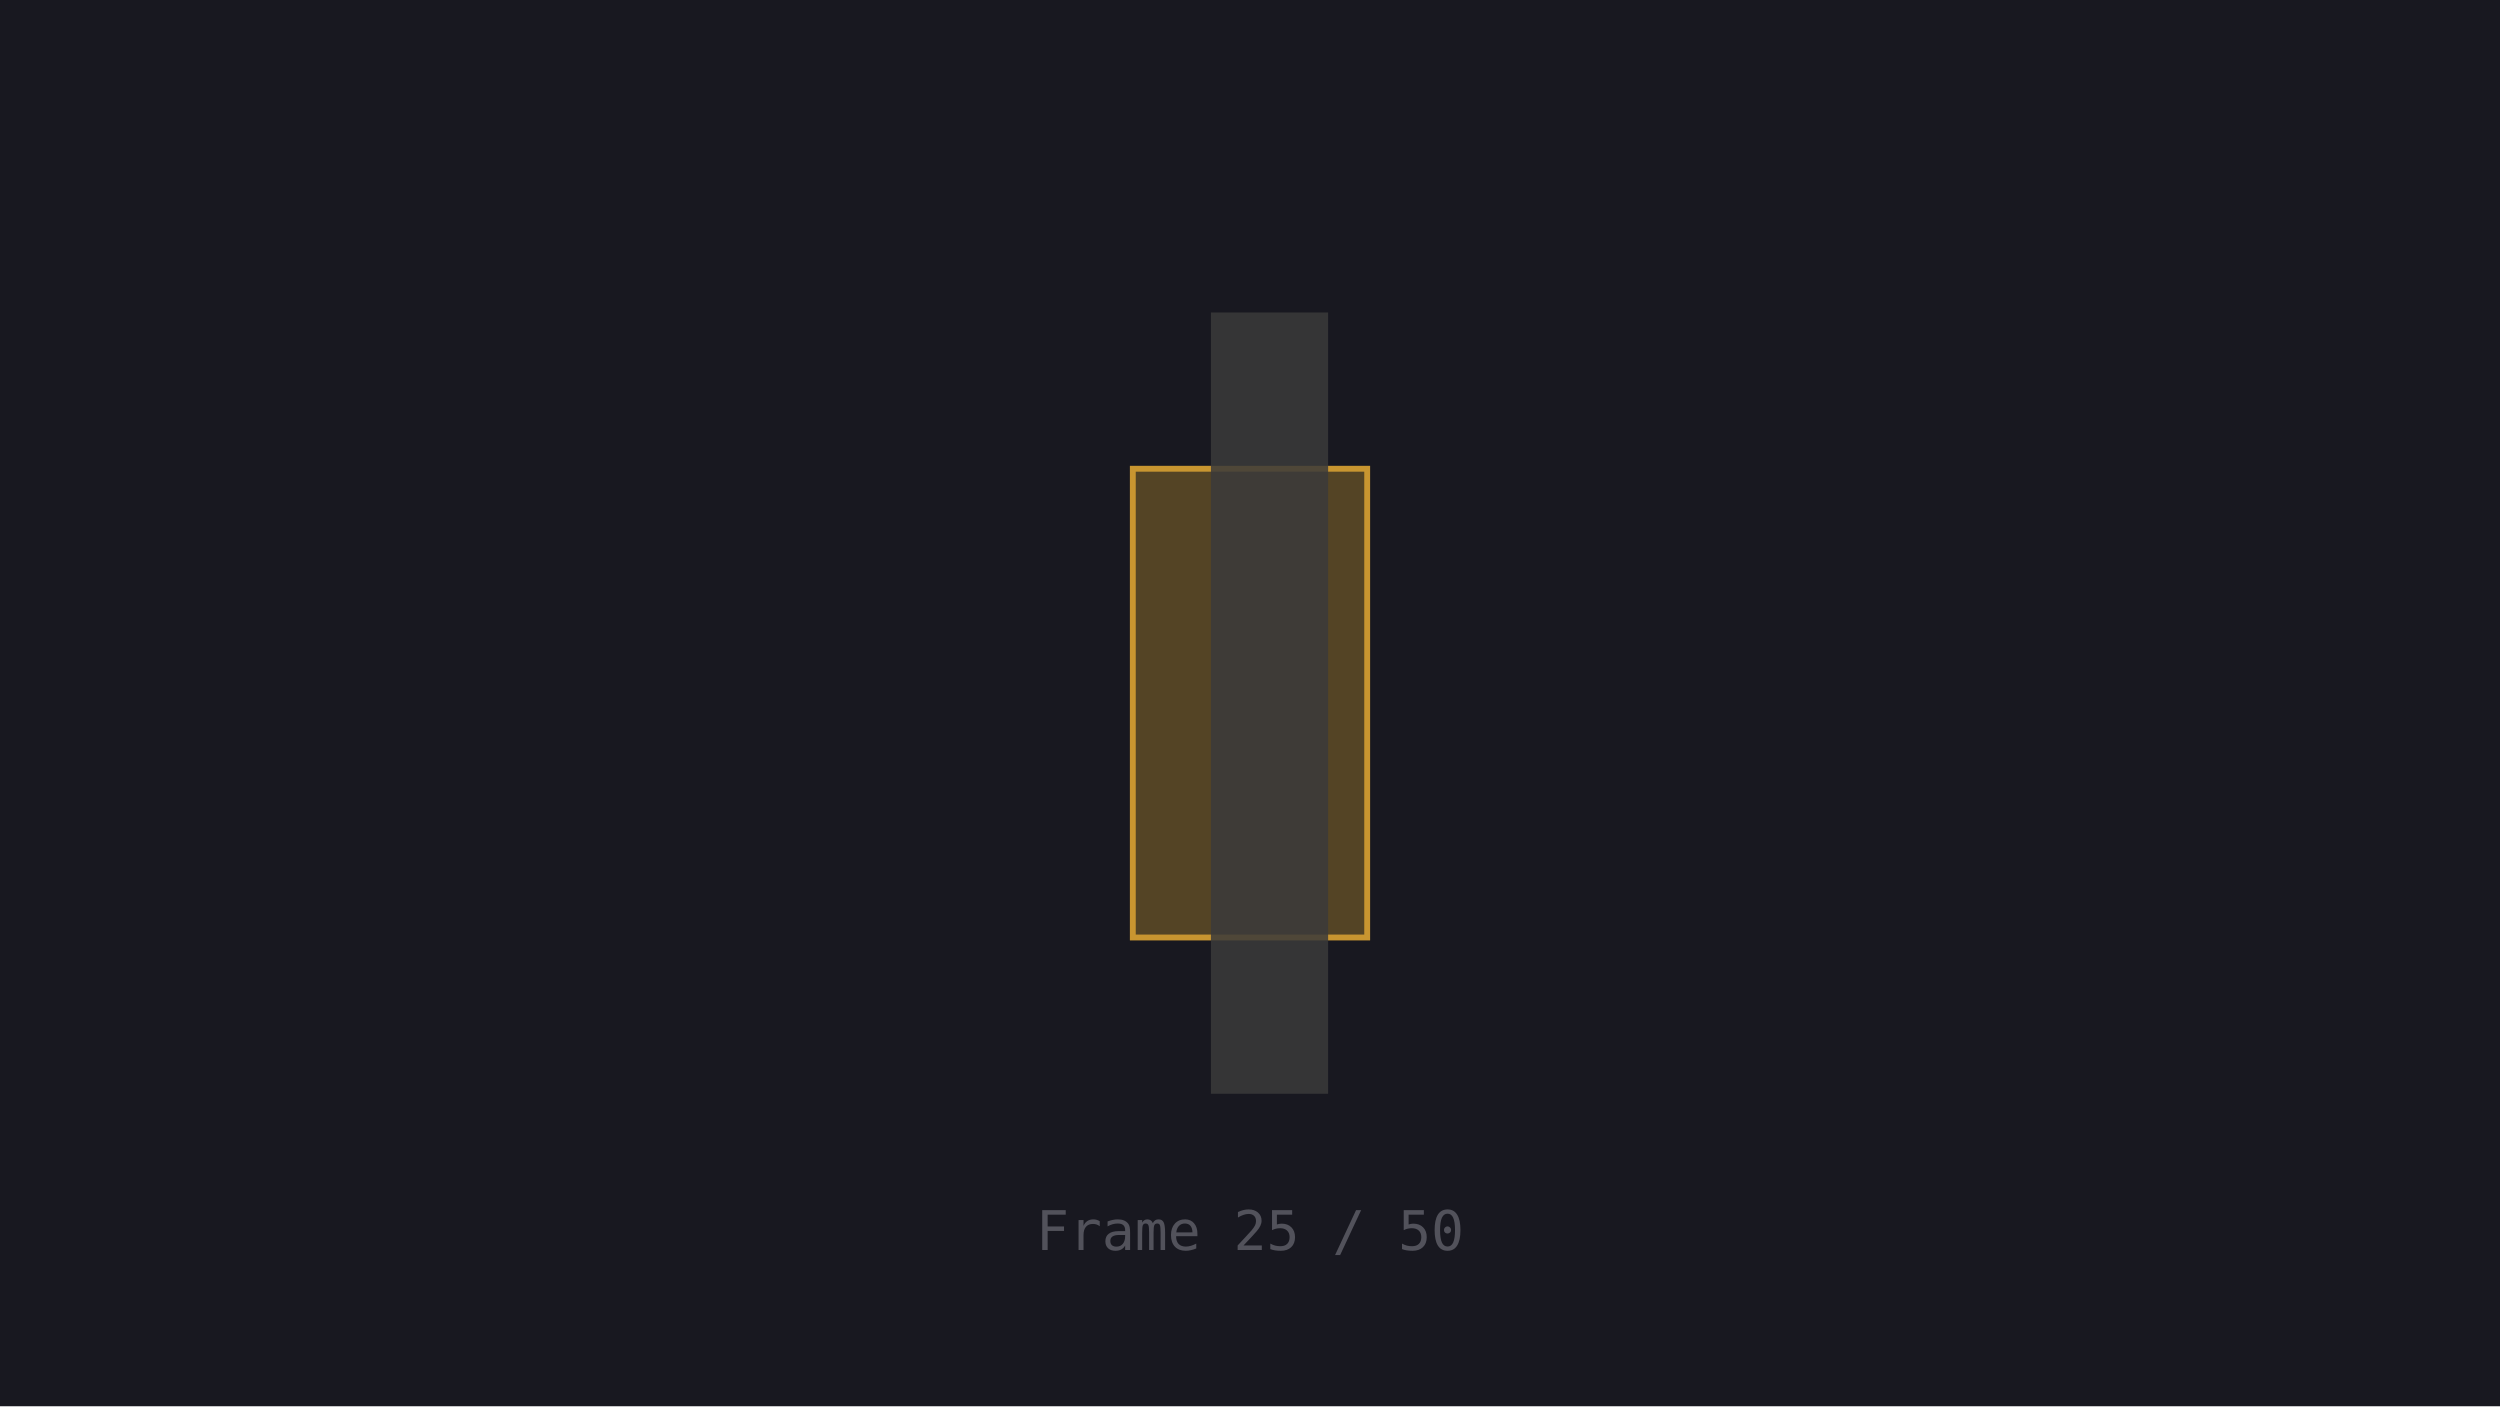
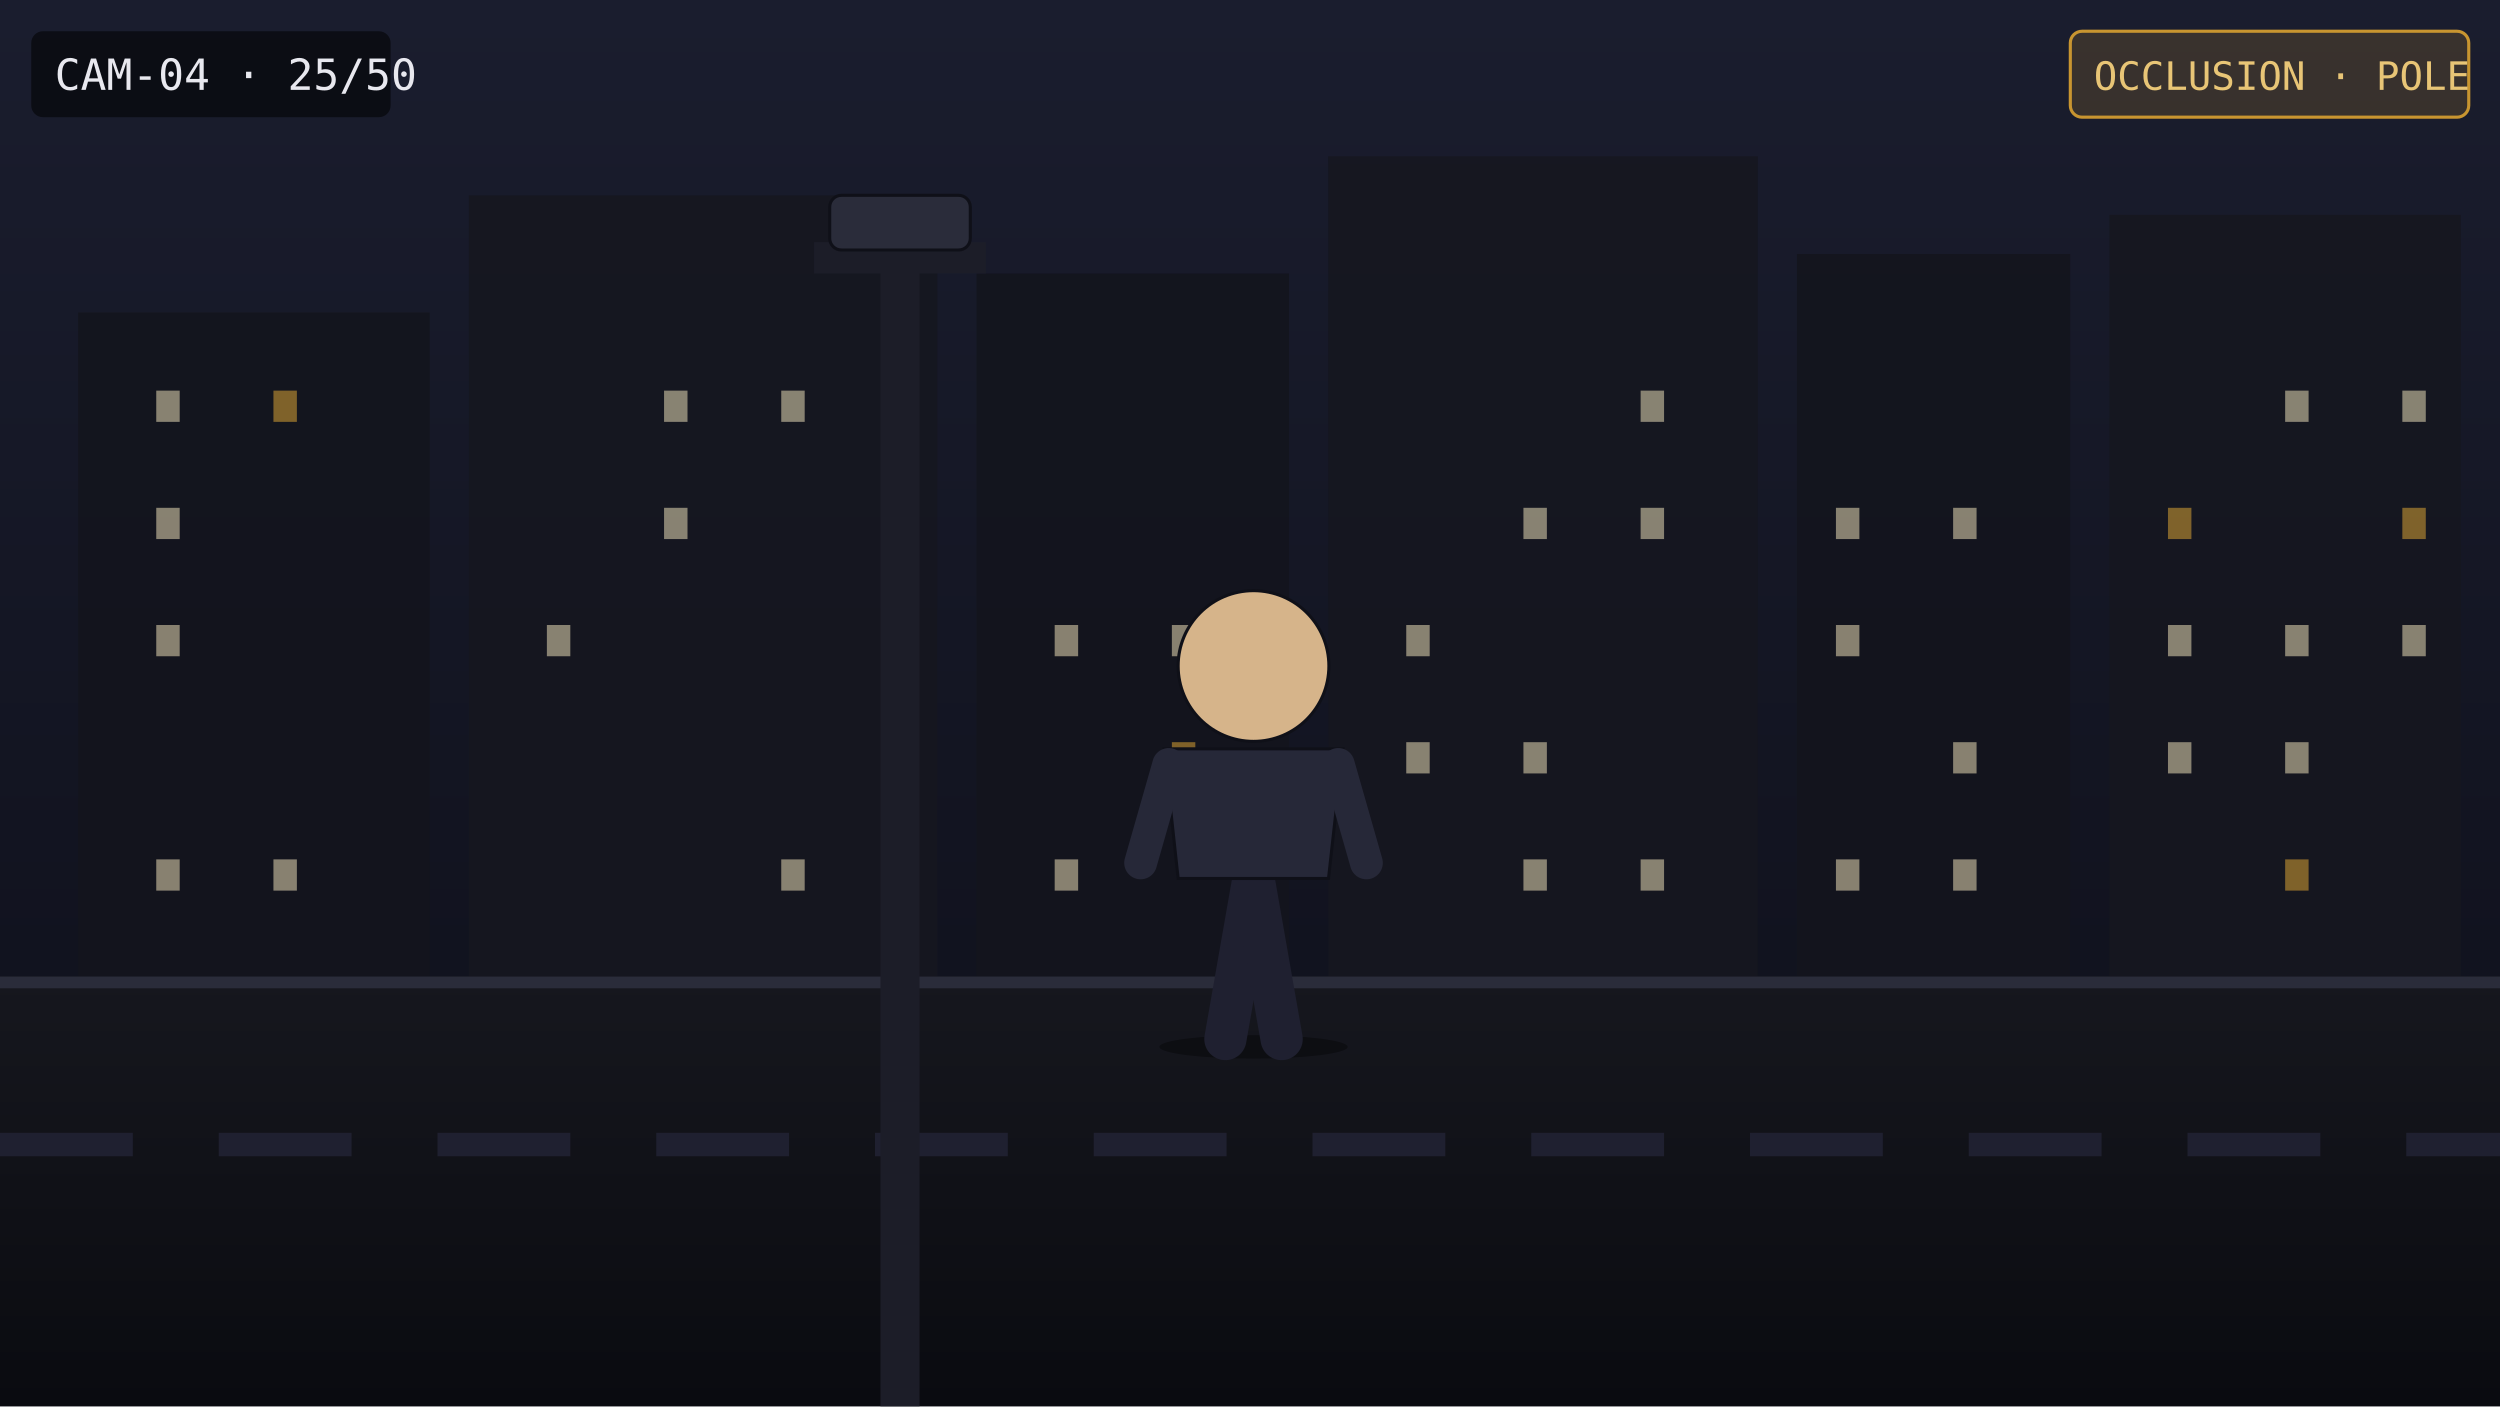
- <svg xmlns="http://www.w3.org/2000/svg" width="640" height="360" viewBox="0 0 640 360">
-   <rect width="640" height="360" fill="#181820" />
-   <rect x="290" y="120" width="60" height="120" fill="rgba(196,149,48,0.35)" stroke="#c89530" stroke-width="1.5" />
-   <rect x="310" y="80" width="30" height="200" fill="#3a3a3a" opacity="0.85" />
-   <text x="320" y="320" text-anchor="middle" font-family="monospace" font-size="14" fill="#52525b">Frame 25 / 50</text>
+ <svg xmlns="http://www.w3.org/2000/svg" width="640" height="360" viewBox="0 0 640 360" role="img" aria-label="Frame 25 / 50 — surveillance urbaine">
+   <defs>
+     <linearGradient id="sky" x1="0" y1="0" x2="0" y2="1">
+       <stop offset="0%" stop-color="#1a1d2e" />
+       <stop offset="100%" stop-color="#0d0e18" />
+     </linearGradient>
+     <linearGradient id="ground" x1="0" y1="0" x2="0" y2="1">
+       <stop offset="0%" stop-color="#16171e" />
+       <stop offset="100%" stop-color="#0a0b10" />
+     </linearGradient>
+   </defs>
+   <rect width="640" height="360" fill="url(#sky)" />
+   <g opacity="0.85">
+     <rect x="20" y="80" width="90" height="170" fill="#13141c" />
+     <rect x="120" y="50" width="120" height="200" fill="#15161f" />
+     <rect x="250" y="70" width="80" height="180" fill="#13141c" />
+     <rect x="340" y="40" width="110" height="210" fill="#15161f" />
+     <rect x="460" y="65" width="70" height="185" fill="#13141c" />
+     <rect x="540" y="55" width="90" height="195" fill="#15161f" />
+     <rect x="40" y="100" width="6" height="8" fill="#d6cba8" opacity="0.7" />
+     <rect x="40" y="130" width="6" height="8" fill="#d6cba8" opacity="0.7" />
+     <rect x="40" y="160" width="6" height="8" fill="#d6cba8" opacity="0.7" />
+     <rect x="40" y="220" width="6" height="8" fill="#d6cba8" opacity="0.7" />
+     <rect x="70" y="100" width="6" height="8" fill="#c89530" opacity="0.7" />
+     <rect x="70" y="220" width="6" height="8" fill="#d6cba8" opacity="0.7" />
+     <rect x="140" y="160" width="6" height="8" fill="#d6cba8" opacity="0.7" />
+     <rect x="170" y="100" width="6" height="8" fill="#d6cba8" opacity="0.7" />
+     <rect x="170" y="130" width="6" height="8" fill="#d6cba8" opacity="0.7" />
+     <rect x="200" y="100" width="6" height="8" fill="#d6cba8" opacity="0.7" />
+     <rect x="200" y="220" width="6" height="8" fill="#d6cba8" opacity="0.7" />
+     <rect x="270" y="160" width="6" height="8" fill="#d6cba8" opacity="0.7" />
+     <rect x="270" y="220" width="6" height="8" fill="#d6cba8" opacity="0.7" />
+     <rect x="300" y="160" width="6" height="8" fill="#d6cba8" opacity="0.7" />
+     <rect x="300" y="190" width="6" height="8" fill="#c89530" opacity="0.7" />
+     <rect x="360" y="160" width="6" height="8" fill="#d6cba8" opacity="0.7" />
+     <rect x="360" y="190" width="6" height="8" fill="#d6cba8" opacity="0.7" />
+     <rect x="390" y="130" width="6" height="8" fill="#d6cba8" opacity="0.7" />
+     <rect x="390" y="190" width="6" height="8" fill="#d6cba8" opacity="0.7" />
+     <rect x="390" y="220" width="6" height="8" fill="#d6cba8" opacity="0.7" />
+     <rect x="420" y="100" width="6" height="8" fill="#d6cba8" opacity="0.7" />
+     <rect x="420" y="130" width="6" height="8" fill="#d6cba8" opacity="0.7" />
+     <rect x="420" y="220" width="6" height="8" fill="#d6cba8" opacity="0.7" />
+     <rect x="470" y="130" width="6" height="8" fill="#d6cba8" opacity="0.7" />
+     <rect x="470" y="160" width="6" height="8" fill="#d6cba8" opacity="0.7" />
+     <rect x="470" y="220" width="6" height="8" fill="#d6cba8" opacity="0.7" />
+     <rect x="500" y="130" width="6" height="8" fill="#d6cba8" opacity="0.7" />
+     <rect x="500" y="190" width="6" height="8" fill="#d6cba8" opacity="0.7" />
+     <rect x="500" y="220" width="6" height="8" fill="#d6cba8" opacity="0.7" />
+     <rect x="555" y="130" width="6" height="8" fill="#c89530" opacity="0.7" />
+     <rect x="555" y="160" width="6" height="8" fill="#d6cba8" opacity="0.7" />
+     <rect x="555" y="190" width="6" height="8" fill="#d6cba8" opacity="0.7" />
+     <rect x="585" y="100" width="6" height="8" fill="#d6cba8" opacity="0.7" />
+     <rect x="585" y="160" width="6" height="8" fill="#d6cba8" opacity="0.7" />
+     <rect x="585" y="190" width="6" height="8" fill="#d6cba8" opacity="0.7" />
+     <rect x="585" y="220" width="6" height="8" fill="#c89530" opacity="0.7" />
+     <rect x="615" y="100" width="6" height="8" fill="#d6cba8" opacity="0.7" />
+     <rect x="615" y="130" width="6" height="8" fill="#c89530" opacity="0.7" />
+     <rect x="615" y="160" width="6" height="8" fill="#d6cba8" opacity="0.7" />
+   </g>
+   <rect x="0" y="250" width="640" height="110" fill="url(#ground)" />
+   <rect x="0" y="250" width="640" height="3" fill="#2a2c3a" />
+   <rect x="0" y="290" width="34" height="6" fill="#1f2030" />
+   <rect x="56" y="290" width="34" height="6" fill="#1f2030" />
+   <rect x="112" y="290" width="34" height="6" fill="#1f2030" />
+   <rect x="168" y="290" width="34" height="6" fill="#1f2030" />
+   <rect x="224" y="290" width="34" height="6" fill="#1f2030" />
+   <rect x="280" y="290" width="34" height="6" fill="#1f2030" />
+   <rect x="336" y="290" width="34" height="6" fill="#1f2030" />
+   <rect x="392" y="290" width="34" height="6" fill="#1f2030" />
+   <rect x="448" y="290" width="34" height="6" fill="#1f2030" />
+   <rect x="504" y="290" width="34" height="6" fill="#1f2030" />
+   <rect x="560" y="290" width="34" height="6" fill="#1f2030" />
+   <rect x="616" y="290" width="34" height="6" fill="#1f2030" />
+   <g aria-label="person-1">
+     <ellipse cx="320.9" cy="268.0" rx="24.1" ry="3" fill="rgba(0,0,0,0.35)" />
+     <line x1="320.9" y1="224.9" x2="313.7" y2="266.0" stroke="#1f2030" stroke-width="10.8" stroke-linecap="round" />
+     <line x1="320.9" y1="224.9" x2="328.1" y2="266.0" stroke="#1f2030" stroke-width="10.8" stroke-linecap="round" />
+     <path d="M 301.6 224.9                L 298.0 191.7                L 343.8 191.7                L 340.1 224.9 Z" fill="#262838" stroke="#0f1018" stroke-width="0.8" />
+     <line x1="299.2" y1="195.7" x2="292.0" y2="220.9" stroke="#262838" stroke-width="8.4" stroke-linecap="round" />
+     <line x1="342.6" y1="195.7" x2="349.8" y2="220.9" stroke="#262838" stroke-width="8.4" stroke-linecap="round" />
+     <circle cx="320.9" cy="170.5" r="19.3" fill="#d6b48a" stroke="#0f1018" stroke-width="0.8" />
+   </g>
+   <g aria-label="pole">
+     <rect x="225.4" y="60" width="10" height="300.0" fill="#1c1d28" />
+     <rect x="208.4" y="62" width="44" height="8" fill="#1c1d28" />
+     <rect x="212.4" y="50" width="36" height="14" rx="3" fill="#2a2c3a" stroke="#0f1018" stroke-width="0.8" />
+   </g>
+   <g>
+     <rect x="8" y="8" width="92" height="22" rx="3" fill="rgba(0,0,0,0.55)" />
+     <text x="14" y="23" font-family="monospace" font-size="11" fill="#e8e8ef">CAM-04 · 25/50</text>
+     <rect x="530" y="8" width="102" height="22" rx="3" fill="rgba(200,149,48,0.18)" stroke="#c89530" stroke-width="0.8" />
+     <text x="536" y="23" font-family="monospace" font-size="10" fill="#e8c576">OCCLUSION · POLE</text>
+   </g>
</svg>
